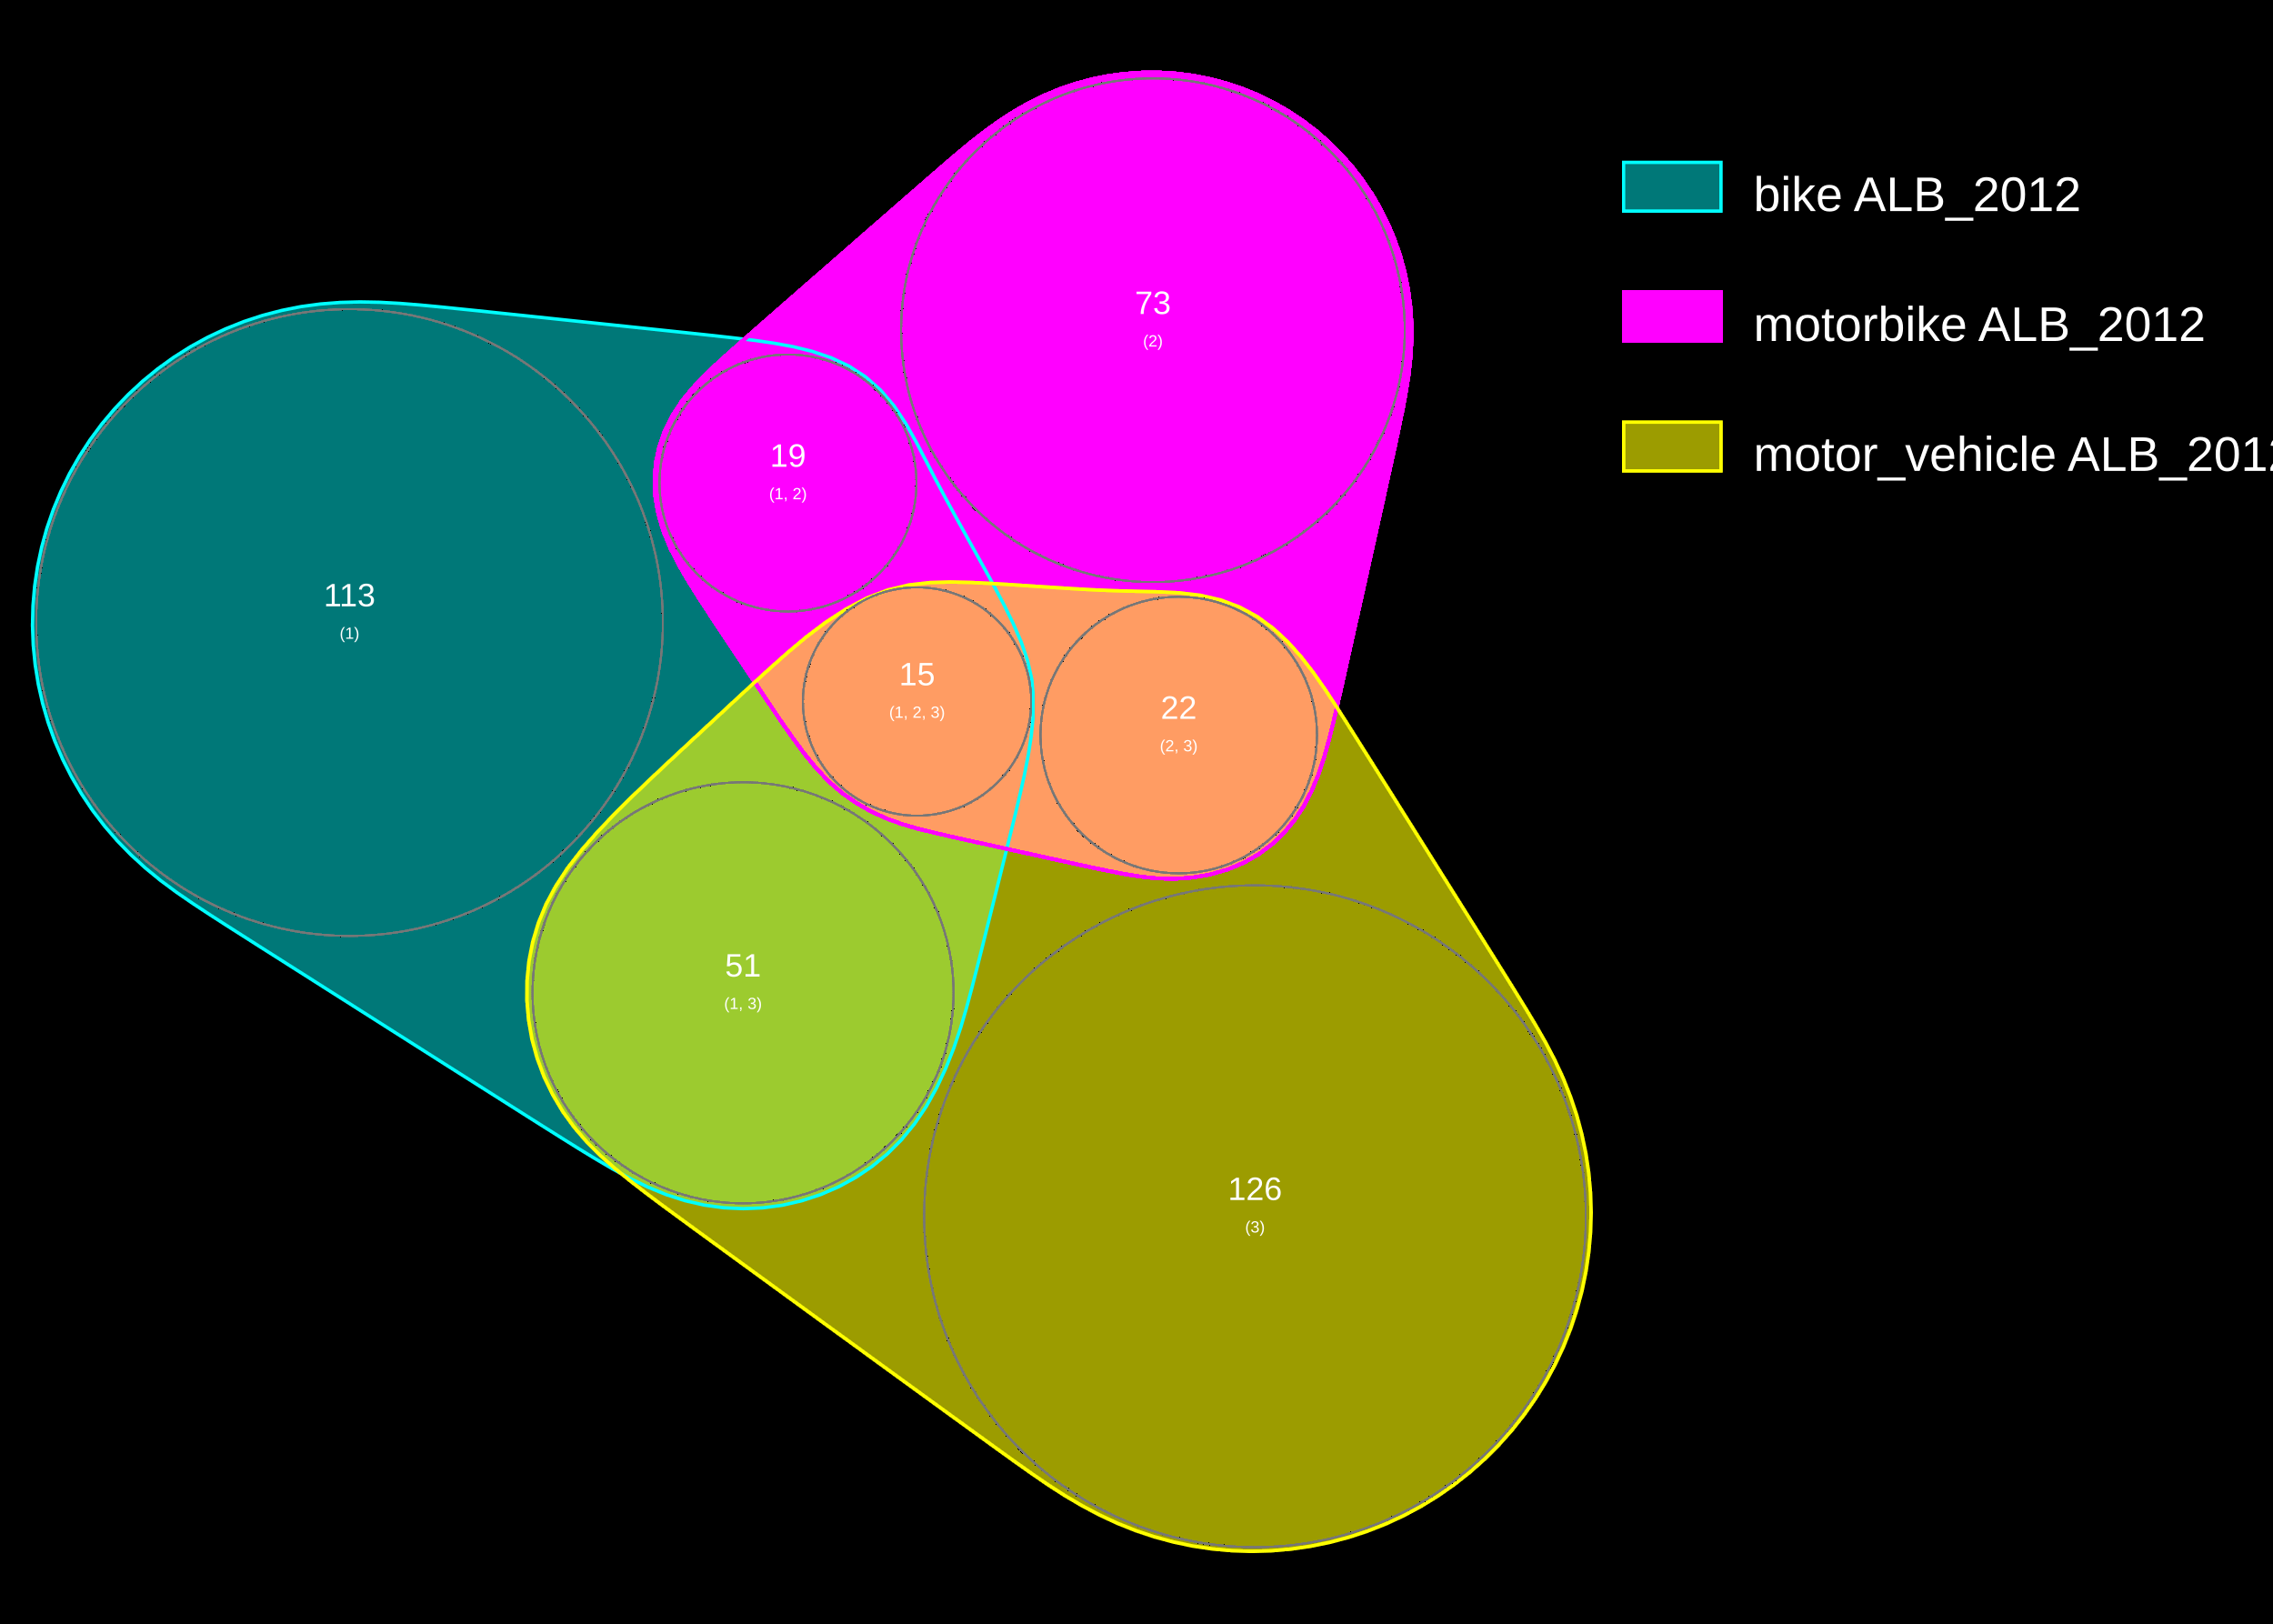
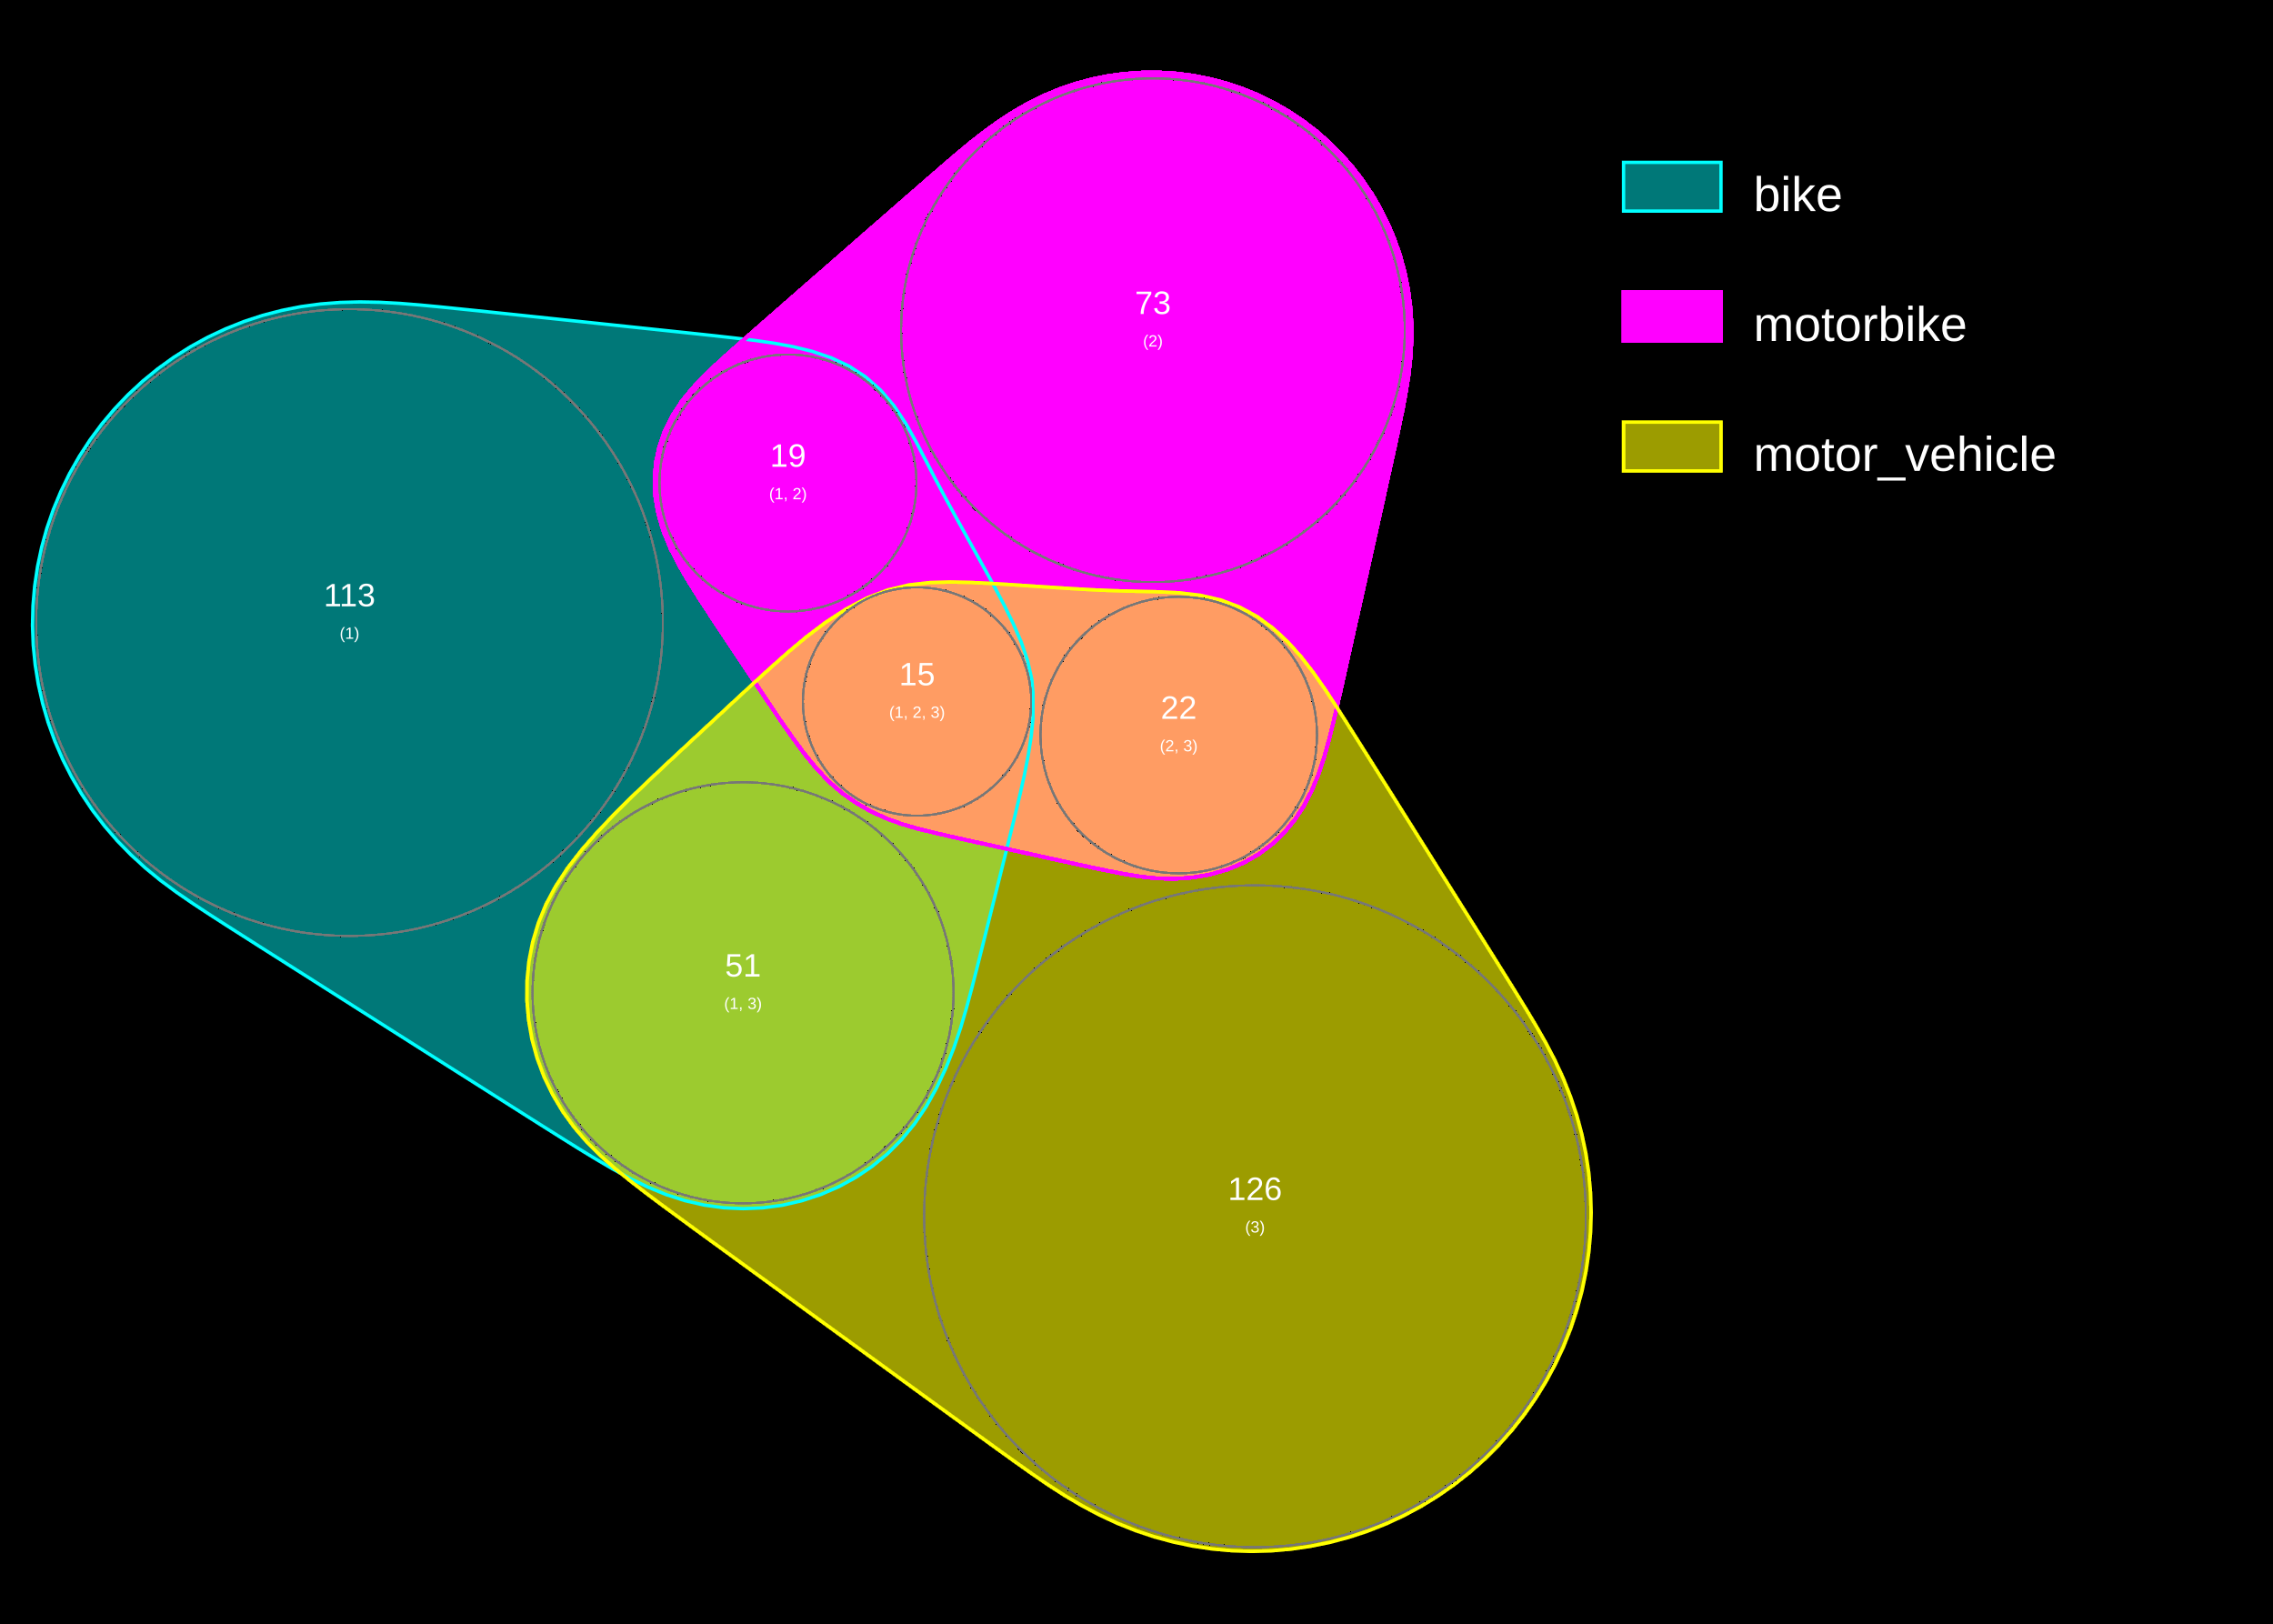
<svg xmlns="http://www.w3.org/2000/svg" xmlns:xlink="http://www.w3.org/1999/xlink" width="700" height="500" version="1.1" id="svg2158">
  <defs id="defs2081">
    <style type="text/css" id="style2070">
  .borderLine {
	   stroke: none;
	   fill-opacity:  0.4 ;
  }
  .outLine {
	   stroke-width:  1 ;
	   fill: none;
  }
  .circle {
	   stroke: #888888;
	   stroke-width: 0.5;
	   fill: none;
    pointer-events: all;
  }
  .nLabel {
	   font-family: Arial;
    pointer-events: none;
	   font-size: 10px;
	   text-anchor: middle;
	   alignment-baseline: central;
  }
  .belong {
	   font-family: Arial;
    pointer-events: none;
	   font-size: 5px;
	   text-anchor: middle;
	   alignment-baseline: central;
  }
  .legend {
    font-family: Arial;
    font-size: 15px;
  }
  #legendBox {
    display:  inline ;
  }
  .p0{
    stroke: none;
    fill:  #00F ;
  }
  .q0{
    fill: none;
    stroke:  #00F ;
  }
  .p1{
    stroke: none;
    fill:  #0F0 ;
  }
  .q1{
    fill: none;
    stroke:  #0F0 ;
  }
  .p2{
    stroke: none;
    fill:  #F00 ;
  }
  .q2{
    fill: none;
    stroke:  #F00 ;
  }
</style>
    <symbol id="bl0">
      <path d="M 285.23 340.76 L 281.61 346.11 L 277.63 350.96 L 273.28 355.31 L 268.58 359.17 L 263.54 362.57 L 258.22 365.47 L 252.66 367.87 L 246.90 369.76 L 240.99 371.12 L 234.98 371.93 L 228.92 372.19 L 222.87 371.91 L 216.86 371.08 L 210.95 369.72 L 205.16 367.86 L 199.53 365.55 L 194.03 362.88 L 188.66 359.95 L 183.37 356.85 L 178.14 353.66 L 172.95 350.42 L 167.77 347.16 L 162.59 343.89 L 157.42 340.61 L 152.25 337.34 L 147.08 334.06 L 141.91 330.79 L 136.74 327.51 L 131.58 324.23 L 126.41 320.95 L 121.24 317.67 L 116.08 314.39 L 110.91 311.11 L 105.75 307.83 L 100.59 304.56 L 95.43 301.28 L 90.27 298.01 L 85.11 294.73 L 79.95 291.46 L 74.80 288.18 L 69.65 284.90 L 64.51 281.59 L 59.42 278.24 L 54.40 274.79 L 49.51 271.17 L 44.81 267.32 L 40.33 263.23 L 36.09 258.89 L 32.13 254.30 L 28.44 249.47 L 25.07 244.43 L 22.01 239.19 L 19.27 233.77 L 16.87 228.19 L 14.82 222.47 L 13.13 216.64 L 11.79 210.71 L 10.83 204.71 L 10.23 198.66 L 10.00 192.59 L 10.15 186.52 L 10.67 180.46 L 11.56 174.45 L 12.82 168.50 L 14.44 162.65 L 16.42 156.90 L 18.75 151.29 L 21.41 145.83 L 24.41 140.54 L 27.72 135.45 L 31.34 130.57 L 35.26 125.92 L 39.45 121.53 L 43.90 117.40 L 48.60 113.55 L 53.52 110.01 L 58.66 106.76 L 63.98 103.84 L 69.47 101.26 L 75.11 99.01 L 80.88 97.12 L 86.75 95.59 L 92.70 94.41 L 98.71 93.60 L 104.77 93.13 L 110.84 92.97 L 116.92 93.08 L 123.00 93.41 L 129.06 93.89 L 135.12 94.46 L 141.18 95.08 L 147.24 95.70 L 153.30 96.34 L 159.36 96.97 L 165.43 97.61 L 171.49 98.25 L 177.55 98.89 L 183.62 99.53 L 189.68 100.17 L 195.75 100.81 L 201.82 101.45 L 207.89 102.09 L 213.96 102.73 L 220.03 103.38 L 226.10 104.06 L 232.16 104.79 L 238.22 105.66 L 244.24 106.75 L 250.17 108.21 L 255.94 110.15 L 261.43 112.72 L 266.53 116.03 L 271.17 120.11 L 275.32 124.96 L 278.98 130.46 L 282.28 136.35 L 285.38 142.32 L 288.40 148.16 L 291.41 153.80 L 294.42 159.31 L 297.44 164.75 L 300.46 170.17 L 303.46 175.58 L 306.43 181.01 L 309.32 186.49 L 312.05 192.05 L 314.49 197.69 L 316.45 203.42 L 317.75 209.19 L 318.28 215.01 L 318.16 220.85 L 317.57 226.71 L 316.65 232.61 L 315.49 238.54 L 314.16 244.49 L 312.74 250.46 L 311.27 256.43 L 309.79 262.41 L 308.30 268.39 L 306.81 274.37 L 305.31 280.35 L 303.82 286.33 L 302.33 292.31 L 300.82 298.30 L 299.28 304.29 L 297.66 310.32 L 295.86 316.42 L 293.78 322.60 L 291.32 328.83 L 288.47 334.94 Z" id="path2072" />
    </symbol>
    <symbol id="bl1">
      <path d="M 391.84 259.88 L 387.64 263.02 L 383.02 265.66 L 378.00 267.77 L 372.67 269.29 L 367.18 270.24 L 361.71 270.63 L 356.39 270.49 L 351.24 269.94 L 346.21 269.13 L 341.25 268.17 L 336.33 267.15 L 331.41 266.09 L 326.51 265.01 L 321.60 263.94 L 316.69 262.86 L 311.79 261.78 L 306.88 260.70 L 301.97 259.62 L 297.06 258.54 L 292.16 257.45 L 287.27 256.32 L 282.40 255.11 L 277.60 253.71 L 272.91 252.01 L 268.34 249.92 L 263.90 247.39 L 259.59 244.40 L 255.44 240.83 L 251.45 236.66 L 247.63 231.99 L 243.94 226.98 L 240.33 221.80 L 236.78 216.54 L 233.24 211.27 L 229.72 205.98 L 226.19 200.70 L 222.68 195.41 L 219.17 190.13 L 215.71 184.84 L 212.36 179.54 L 209.24 174.24 L 206.51 168.92 L 204.31 163.59 L 202.72 158.25 L 201.79 152.93 L 201.55 147.67 L 201.97 142.50 L 203.05 137.48 L 204.76 132.64 L 207.04 128.05 L 209.84 123.74 L 213.09 119.72 L 216.67 115.94 L 220.45 112.32 L 224.33 108.78 L 228.26 105.30 L 232.21 101.83 L 236.17 98.37 L 240.12 94.92 L 244.08 91.46 L 248.04 88.00 L 251.99 84.55 L 255.95 81.09 L 259.91 77.64 L 263.86 74.19 L 267.82 70.73 L 271.78 67.28 L 275.73 63.83 L 279.69 60.38 L 283.64 56.93 L 287.60 53.49 L 291.57 50.06 L 295.56 46.66 L 299.61 43.33 L 303.75 40.12 L 308.01 37.08 L 312.41 34.25 L 316.96 31.67 L 321.65 29.37 L 326.48 27.38 L 331.42 25.70 L 336.47 24.35 L 341.59 23.33 L 346.77 22.65 L 351.99 22.30 L 357.21 22.30 L 362.43 22.64 L 367.61 23.31 L 372.74 24.33 L 377.79 25.67 L 382.74 27.34 L 387.57 29.34 L 392.27 31.64 L 396.80 34.24 L 401.15 37.14 L 405.31 40.31 L 409.25 43.74 L 412.95 47.43 L 416.41 51.35 L 419.61 55.49 L 422.53 59.83 L 425.16 64.34 L 427.49 69.02 L 429.51 73.85 L 431.21 78.79 L 432.58 83.83 L 433.63 88.96 L 434.33 94.14 L 434.70 99.35 L 434.73 104.58 L 434.45 109.80 L 433.88 115.01 L 433.07 120.20 L 432.12 125.37 L 431.07 130.53 L 429.98 135.67 L 428.85 140.81 L 427.72 145.96 L 426.58 151.10 L 425.44 156.24 L 424.30 161.37 L 423.16 166.51 L 422.02 171.65 L 420.87 176.80 L 419.73 181.94 L 418.59 187.09 L 417.44 192.23 L 416.29 197.38 L 415.15 202.53 L 414.00 207.68 L 412.84 212.82 L 411.68 217.96 L 410.47 223.10 L 409.18 228.22 L 407.75 233.30 L 406.08 238.31 L 404.11 243.18 L 401.73 247.85 L 398.90 252.23 L 395.60 256.26 Z" id="path2075" />
    </symbol>
    <symbol id="bl2">
      <path d="M 487.20 397.45 L 485.62 403.31 L 483.71 409.08 L 481.47 414.73 L 478.90 420.23 L 476.01 425.58 L 472.82 430.75 L 469.33 435.72 L 465.55 440.48 L 461.51 445.02 L 457.20 449.32 L 452.66 453.35 L 447.88 457.12 L 442.90 460.60 L 437.72 463.79 L 432.37 466.67 L 426.85 469.23 L 421.20 471.46 L 415.42 473.37 L 409.55 474.93 L 403.59 476.15 L 397.57 477.02 L 391.52 477.54 L 385.44 477.70 L 379.37 477.51 L 373.32 476.96 L 367.31 476.07 L 361.36 474.82 L 355.50 473.23 L 349.74 471.31 L 344.10 469.06 L 338.60 466.50 L 333.22 463.65 L 327.98 460.57 L 322.86 457.28 L 317.84 453.84 L 312.86 450.32 L 307.91 446.77 L 302.97 443.19 L 298.03 439.61 L 293.09 436.03 L 288.15 432.44 L 283.21 428.86 L 278.27 425.27 L 273.33 421.68 L 268.39 418.09 L 263.45 414.49 L 258.51 410.90 L 253.56 407.31 L 248.62 403.71 L 243.67 400.11 L 238.73 396.51 L 233.79 392.91 L 228.84 389.31 L 223.90 385.71 L 218.95 382.11 L 214.01 378.51 L 209.07 374.90 L 204.14 371.28 L 199.24 367.62 L 194.39 363.88 L 189.64 360.03 L 185.07 356.00 L 180.76 351.71 L 176.81 347.11 L 173.26 342.21 L 170.17 337.01 L 167.55 331.56 L 165.44 325.89 L 163.84 320.06 L 162.79 314.10 L 162.27 308.07 L 162.31 302.03 L 162.90 296.01 L 164.06 290.07 L 165.80 284.23 L 168.15 278.50 L 171.15 272.87 L 174.82 267.27 L 179.15 261.70 L 183.99 256.18 L 189.13 250.78 L 194.40 245.54 L 199.74 240.43 L 205.08 235.40 L 210.44 230.42 L 215.79 225.45 L 221.15 220.49 L 226.50 215.53 L 231.87 210.58 L 237.28 205.65 L 242.76 200.78 L 248.42 196.05 L 254.34 191.59 L 260.55 187.56 L 266.97 184.16 L 273.48 181.67 L 279.96 180.13 L 286.36 179.40 L 292.69 179.22 L 298.97 179.36 L 305.22 179.66 L 311.46 180.04 L 317.69 180.45 L 323.92 180.86 L 330.18 181.26 L 336.49 181.62 L 342.93 181.89 L 349.54 182.07 L 356.32 182.22 L 363.11 182.54 L 369.73 183.33 L 376.00 184.78 L 381.84 186.99 L 387.22 189.92 L 392.13 193.53 L 396.61 197.68 L 400.69 202.24 L 404.44 207.08 L 407.95 212.10 L 411.32 217.22 L 414.62 222.39 L 417.89 227.57 L 421.16 232.76 L 424.42 237.95 L 427.68 243.14 L 430.94 248.33 L 434.20 253.52 L 437.45 258.72 L 440.71 263.90 L 443.96 269.09 L 447.21 274.27 L 450.47 279.46 L 453.72 284.64 L 456.97 289.83 L 460.21 295.01 L 463.45 300.20 L 466.68 305.38 L 469.88 310.59 L 473.02 315.82 L 476.04 321.11 L 478.85 326.51 L 481.40 332.02 L 483.64 337.67 L 485.57 343.43 L 487.15 349.29 L 488.39 355.23 L 489.28 361.24 L 489.82 367.29 L 490.00 373.36 L 489.83 379.43 L 489.30 385.49 L 488.42 391.50 Z" id="path2078" />
    </symbol>
-     <filter style="color-interpolation-filters:sRGB;" id="filter2164" x="-0.002" y="-0.005" width="1.002" height="1.005">
+     <filter style="color-interpolation-filters:sRGB;" id="filter2164" x="-0.004" y="-0.005" width="1.004" height="1.005">
      <feColorMatrix values="0 0 -1 0 1 0 -1 0 0 1 -1 0 0 0 1 0.21 0.72 0.07 1 0 " result="color2" id="feColorMatrix2162" />
    </filter>
    <filter style="color-interpolation-filters:sRGB;" id="filter2168" x="0" y="0" width="1" height="1">
      <feColorMatrix values="0 0 -1 0 1 0 -1 0 0 1 -1 0 0 0 1 0.21 0.72 0.07 1 0 " result="color2" id="feColorMatrix2166" />
    </filter>
    <filter style="color-interpolation-filters:sRGB;" id="filter2172" x="0" y="0" width="1" height="1">
      <feColorMatrix values="0 0 -1 0 1 0 -1 0 0 1 -1 0 0 0 1 0.21 0.72 0.07 1 0 " result="color2" id="feColorMatrix2170" />
    </filter>
    <filter style="color-interpolation-filters:sRGB;" id="filter2176" x="-0.002" y="-0.002" width="1.004" height="1.004">
      <feColorMatrix values="0 0 -1 0 1 0 -1 0 0 1 -1 0 0 0 1 0.21 0.72 0.07 1 0 " result="color2" id="feColorMatrix2174" />
    </filter>
    <filter style="color-interpolation-filters:sRGB;" id="filter2180" x="0" y="0" width="1" height="1">
      <feColorMatrix values="0 0 -1 0 1 0 -1 0 0 1 -1 0 0 0 1 0.21 0.72 0.07 1 0 " result="color2" id="feColorMatrix2178" />
    </filter>
    <filter style="color-interpolation-filters:sRGB;" id="filter2184" x="0" y="0" width="1" height="1">
      <feColorMatrix values="0 0 -1 0 1 0 -1 0 0 1 -1 0 0 0 1 0.21 0.72 0.07 1 0 " result="color2" id="feColorMatrix2182" />
    </filter>
    <filter style="color-interpolation-filters:sRGB;" id="filter2188" x="-0.001" y="-0.001" width="1.002" height="1.002">
      <feColorMatrix values="0 0 -1 0 1 0 -1 0 0 1 -1 0 0 0 1 0.21 0.72 0.07 1 0 " result="color2" id="feColorMatrix2186" />
    </filter>
    <filter style="color-interpolation-filters:sRGB;" id="filter2192" x="0" y="0" width="1" height="1">
      <feColorMatrix values="0 0 -1 0 1 0 -1 0 0 1 -1 0 0 0 1 0.21 0.72 0.07 1 0 " result="color2" id="feColorMatrix2190" />
    </filter>
    <filter style="color-interpolation-filters:sRGB;" id="filter2196" x="0" y="0" width="1" height="1">
      <feColorMatrix values="0 0 -1 0 1 0 -1 0 0 1 -1 0 0 0 1 0.21 0.72 0.07 1 0 " result="color2" id="feColorMatrix2194" />
    </filter>
    <filter style="color-interpolation-filters:sRGB;" id="filter2200" x="-0.003" y="-0.003" width="1.006" height="1.006">
      <feColorMatrix values="0 0 -1 0 1 0 -1 0 0 1 -1 0 0 0 1 0.21 0.72 0.07 1 0 " result="color2" id="feColorMatrix2198" />
    </filter>
    <filter style="color-interpolation-filters:sRGB;" id="filter2204" x="0" y="0" width="1" height="1">
      <feColorMatrix values="0 0 -1 0 1 0 -1 0 0 1 -1 0 0 0 1 0.21 0.72 0.07 1 0 " result="color2" id="feColorMatrix2202" />
    </filter>
    <filter style="color-interpolation-filters:sRGB;" id="filter2208" x="0" y="0" width="1" height="1">
      <feColorMatrix values="0 0 -1 0 1 0 -1 0 0 1 -1 0 0 0 1 0.21 0.72 0.07 1 0 " result="color2" id="feColorMatrix2206" />
    </filter>
    <filter style="color-interpolation-filters:sRGB;" id="filter2212" x="-0.002" y="-0.002" width="1.003" height="1.003">
      <feColorMatrix values="0 0 -1 0 1 0 -1 0 0 1 -1 0 0 0 1 0.21 0.72 0.07 1 0 " result="color2" id="feColorMatrix2210" />
    </filter>
    <filter style="color-interpolation-filters:sRGB;" id="filter2216" x="0" y="0" width="1" height="1">
      <feColorMatrix values="0 0 -1 0 1 0 -1 0 0 1 -1 0 0 0 1 0.21 0.72 0.07 1 0 " result="color2" id="feColorMatrix2214" />
    </filter>
    <filter style="color-interpolation-filters:sRGB;" id="filter2220" x="0" y="0" width="1" height="1">
      <feColorMatrix values="0 0 -1 0 1 0 -1 0 0 1 -1 0 0 0 1 0.21 0.72 0.07 1 0 " result="color2" id="feColorMatrix2218" />
    </filter>
    <filter style="color-interpolation-filters:sRGB;" id="filter2224" x="-0.004" y="-0.004" width="1.007" height="1.007">
      <feColorMatrix values="0 0 -1 0 1 0 -1 0 0 1 -1 0 0 0 1 0.21 0.72 0.07 1 0 " result="color2" id="feColorMatrix2222" />
    </filter>
    <filter style="color-interpolation-filters:sRGB;" id="filter2228" x="0" y="0" width="1" height="1">
      <feColorMatrix values="0 0 -1 0 1 0 -1 0 0 1 -1 0 0 0 1 0.21 0.72 0.07 1 0 " result="color2" id="feColorMatrix2226" />
    </filter>
    <filter style="color-interpolation-filters:sRGB;" id="filter2232" x="0" y="0" width="1" height="1">
      <feColorMatrix values="0 0 -1 0 1 0 -1 0 0 1 -1 0 0 0 1 0.21 0.72 0.07 1 0 " result="color2" id="feColorMatrix2230" />
    </filter>
    <filter style="color-interpolation-filters:sRGB;" id="filter2236" x="-0.003" y="-0.003" width="1.006" height="1.006">
      <feColorMatrix values="0 0 -1 0 1 0 -1 0 0 1 -1 0 0 0 1 0.21 0.72 0.07 1 0 " result="color2" id="feColorMatrix2234" />
    </filter>
    <filter style="color-interpolation-filters:sRGB;" id="filter2240" x="0" y="0" width="1" height="1">
      <feColorMatrix values="0 0 -1 0 1 0 -1 0 0 1 -1 0 0 0 1 0.21 0.72 0.07 1 0 " result="color2" id="feColorMatrix2238" />
    </filter>
    <filter style="color-interpolation-filters:sRGB;" id="filter2244" x="0" y="0" width="1" height="1">
      <feColorMatrix values="0 0 -1 0 1 0 -1 0 0 1 -1 0 0 0 1 0.21 0.72 0.07 1 0 " result="color2" id="feColorMatrix2242" />
    </filter>
    <filter style="color-interpolation-filters:sRGB;" id="filter2248" x="-0.001" y="-0.001" width="1.003" height="1.003">
      <feColorMatrix values="0 0 -1 0 1 0 -1 0 0 1 -1 0 0 0 1 0.21 0.72 0.07 1 0 " result="color2" id="feColorMatrix2246" />
    </filter>
    <filter style="color-interpolation-filters:sRGB;" id="filter2252" x="-0.002" y="-0.002" width="1.003" height="1.003">
      <feColorMatrix values="0 0 -1 0 1 0 -1 0 0 1 -1 0 0 0 1 0.21 0.72 0.07 1 0 " result="color2" id="feColorMatrix2250" />
    </filter>
    <filter style="color-interpolation-filters:sRGB;" id="filter2256" x="-0.002" y="-0.002" width="1.004" height="1.004">
      <feColorMatrix values="0 0 -1 0 1 0 -1 0 0 1 -1 0 0 0 1 0.21 0.72 0.07 1 0 " result="color2" id="feColorMatrix2254" />
    </filter>
    <filter style="color-interpolation-filters:sRGB;" id="filter2260" x="-0.002" y="-0.002" width="1.003" height="1.004">
      <feColorMatrix values="0 0 -1 0 1 0 -1 0 0 1 -1 0 0 0 1 0.21 0.72 0.07 1 0 " result="color2" id="feColorMatrix2258" />
    </filter>
    <filter style="color-interpolation-filters:sRGB;" id="filter2264" x="0" y="0" width="1" height="1">
      <feColorMatrix values="0 0 -1 0 1 0 -1 0 0 1 -1 0 0 0 1 0.21 0.72 0.07 1 0 " result="color2" id="feColorMatrix2262" />
    </filter>
    <filter style="color-interpolation-filters:sRGB;" id="filter2268" x="0" y="0" width="1" height="1">
      <feColorMatrix values="0 0 -1 0 1 0 -1 0 0 1 -1 0 0 0 1 0.21 0.72 0.07 1 0 " result="color2" id="feColorMatrix2266" />
    </filter>
    <filter style="color-interpolation-filters:sRGB;" id="filter2272" x="0" y="0" width="1" height="1">
      <feColorMatrix values="0 0 -1 0 1 0 -1 0 0 1 -1 0 0 0 1 0.21 0.72 0.07 1 0 " result="color2" id="feColorMatrix2270" />
    </filter>
    <filter style="color-interpolation-filters:sRGB;" id="filter2276" x="0" y="0" width="1" height="1">
      <feColorMatrix values="0 0 -1 0 1 0 -1 0 0 1 -1 0 0 0 1 0.21 0.72 0.07 1 0 " result="color2" id="feColorMatrix2274" />
    </filter>
  </defs>
  <rect width="700" height="500" style="fill:#fff;stroke-width:0;filter:url(#filter2276)" id="rect2083" />
  <use class="p0 borderLine" xlink:href="#bl0" id="use2085" style="filter:url(#filter2272)" />
  <use class="p1 borderLine" xlink:href="#bl1" id="use2087" style="filter:url(#filter2268)" />
  <use class="p2 borderLine" xlink:href="#bl2" id="use2089" style="filter:url(#filter2264)" />
  <use class="q0 outLine" xlink:href="#bl0" id="use2091" style="filter:url(#filter2260)" />
  <use class="q1 outLine" xlink:href="#bl1" id="use2093" style="filter:url(#filter2256)" />
  <use class="q2 outLine" xlink:href="#bl2" id="use2095" style="filter:url(#filter2252)" />
  <circle class="circle" cx="107.642" cy="191.705" r="96.494" id="circle2097" style="filter:url(#filter2248)" />
  <text class="nLabel" x="107.64" y="186.70" id="text2099" style="filter:url(#filter2244)">113</text>
  <text class="belong" x="107.64" y="196.70" id="text2101" style="filter:url(#filter2240)">(1)</text>
  <circle class="circle" cx="242.665" cy="148.731" r="39.568" id="circle2103" style="filter:url(#filter2236)" />
  <text class="nLabel" x="242.67" y="143.73" id="text2105" style="filter:url(#filter2232)">19</text>
  <text class="belong" x="242.67" y="153.73" id="text2107" style="filter:url(#filter2228)">(1, 2)</text>
  <circle class="circle" cx="282.419" cy="216.017" r="35.157" id="circle2109" style="filter:url(#filter2224)" />
  <text class="nLabel" x="282.42" y="211.02" id="text2111" style="filter:url(#filter2220)">15</text>
  <text class="belong" x="282.42" y="221.02" id="text2113" style="filter:url(#filter2216)">(1, 2, 3)</text>
  <circle class="circle" cx="355.059" cy="101.692" r="77.558" id="circle2115" style="filter:url(#filter2212)" />
  <text class="nLabel" x="355.06" y="96.69" id="text2117" style="filter:url(#filter2208)">73</text>
  <text class="belong" x="355.06" y="106.69" id="text2119" style="filter:url(#filter2204)">(2)</text>
  <circle class="circle" cx="363.007" cy="226.349" r="42.577" id="circle2121" style="filter:url(#filter2200)" />
  <text class="nLabel" x="363.01" y="221.35" id="text2123" style="filter:url(#filter2196)">22</text>
  <text class="belong" x="363.01" y="231.35" id="text2125" style="filter:url(#filter2192)">(2, 3)</text>
  <circle class="circle" cx="386.498" cy="374.523" r="101.894" id="circle2127" style="filter:url(#filter2188)" />
  <text class="nLabel" x="386.50" y="369.52" id="text2129" style="filter:url(#filter2184)">126</text>
  <text class="belong" x="386.50" y="379.52" id="text2131" style="filter:url(#filter2180)">(3)</text>
  <circle class="circle" cx="228.83" cy="305.709" r="64.826" id="circle2133" style="filter:url(#filter2176)" />
  <text class="nLabel" x="228.83" y="300.71" id="text2135" style="filter:url(#filter2172)">51</text>
  <text class="belong" x="228.83" y="310.71" id="text2137" style="filter:url(#filter2168)">(1, 3)</text>
  <g id="legendBox" style="filter:url(#filter2164)">
    <rect class="p0 borderLine" x="500.00" y="50.00" width="30.00" height="15.00" id="rect2139" />
    <rect class="q0" x="500.00" y="50.00" width="30.00" height="15.00" id="rect2141" />
-     <text class="legend" x="540.00" y="65.00" id="text2143">bike ALB_2012</text>
+     <text class="legend" x="540.00" y="65.00" id="text2143">bike</text>
    <rect class="p1 borderLine" x="500.00" y="90.00" width="30.00" height="15.00" id="rect2145" />
    <rect class="q1" x="500.00" y="90.00" width="30.00" height="15.00" id="rect2147" />
-     <text class="legend" x="540.00" y="105.00" id="text2149">motorbike ALB_2012</text>
+     <text class="legend" x="540.00" y="105.00" id="text2149">motorbike</text>
    <rect class="p2 borderLine" x="500.00" y="130.00" width="30.00" height="15.00" id="rect2151" />
    <rect class="q2" x="500.00" y="130.00" width="30.00" height="15.00" id="rect2153" />
-     <text class="legend" x="540.00" y="145.00" id="text2155">motor_vehicle ALB_2012</text>
+     <text class="legend" x="540.00" y="145.00" id="text2155">motor_vehicle</text>
  </g>
</svg>
